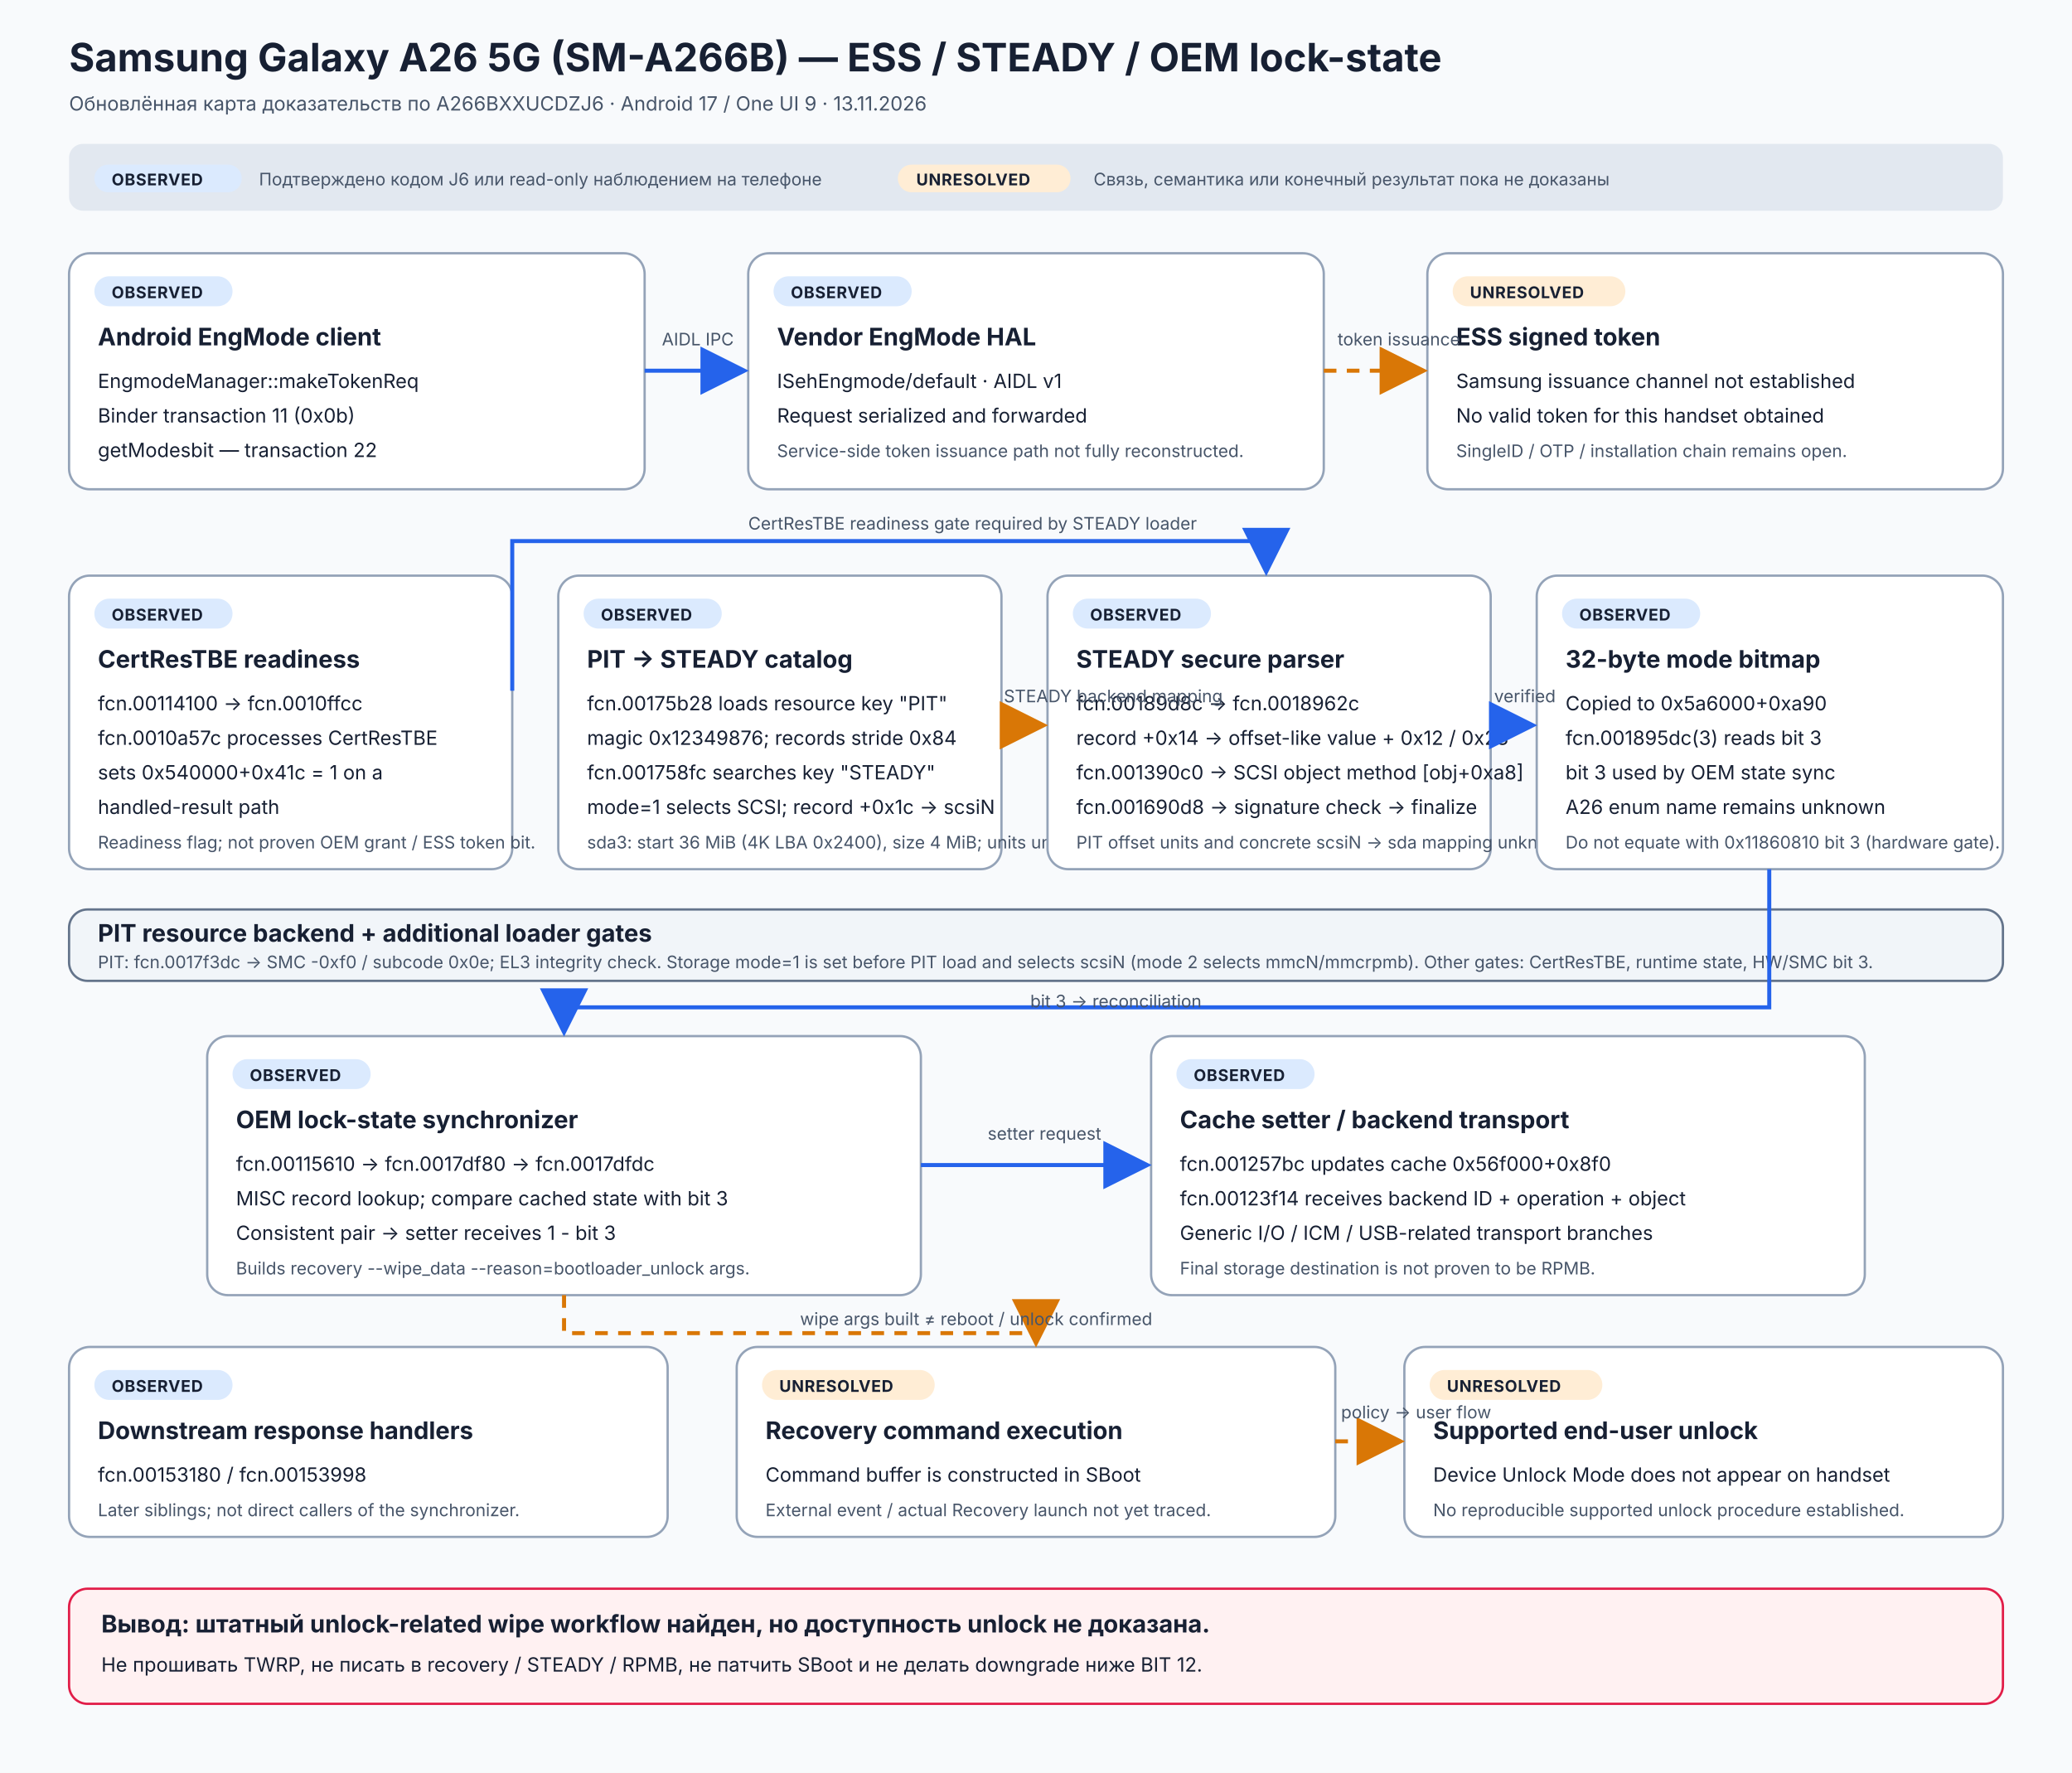
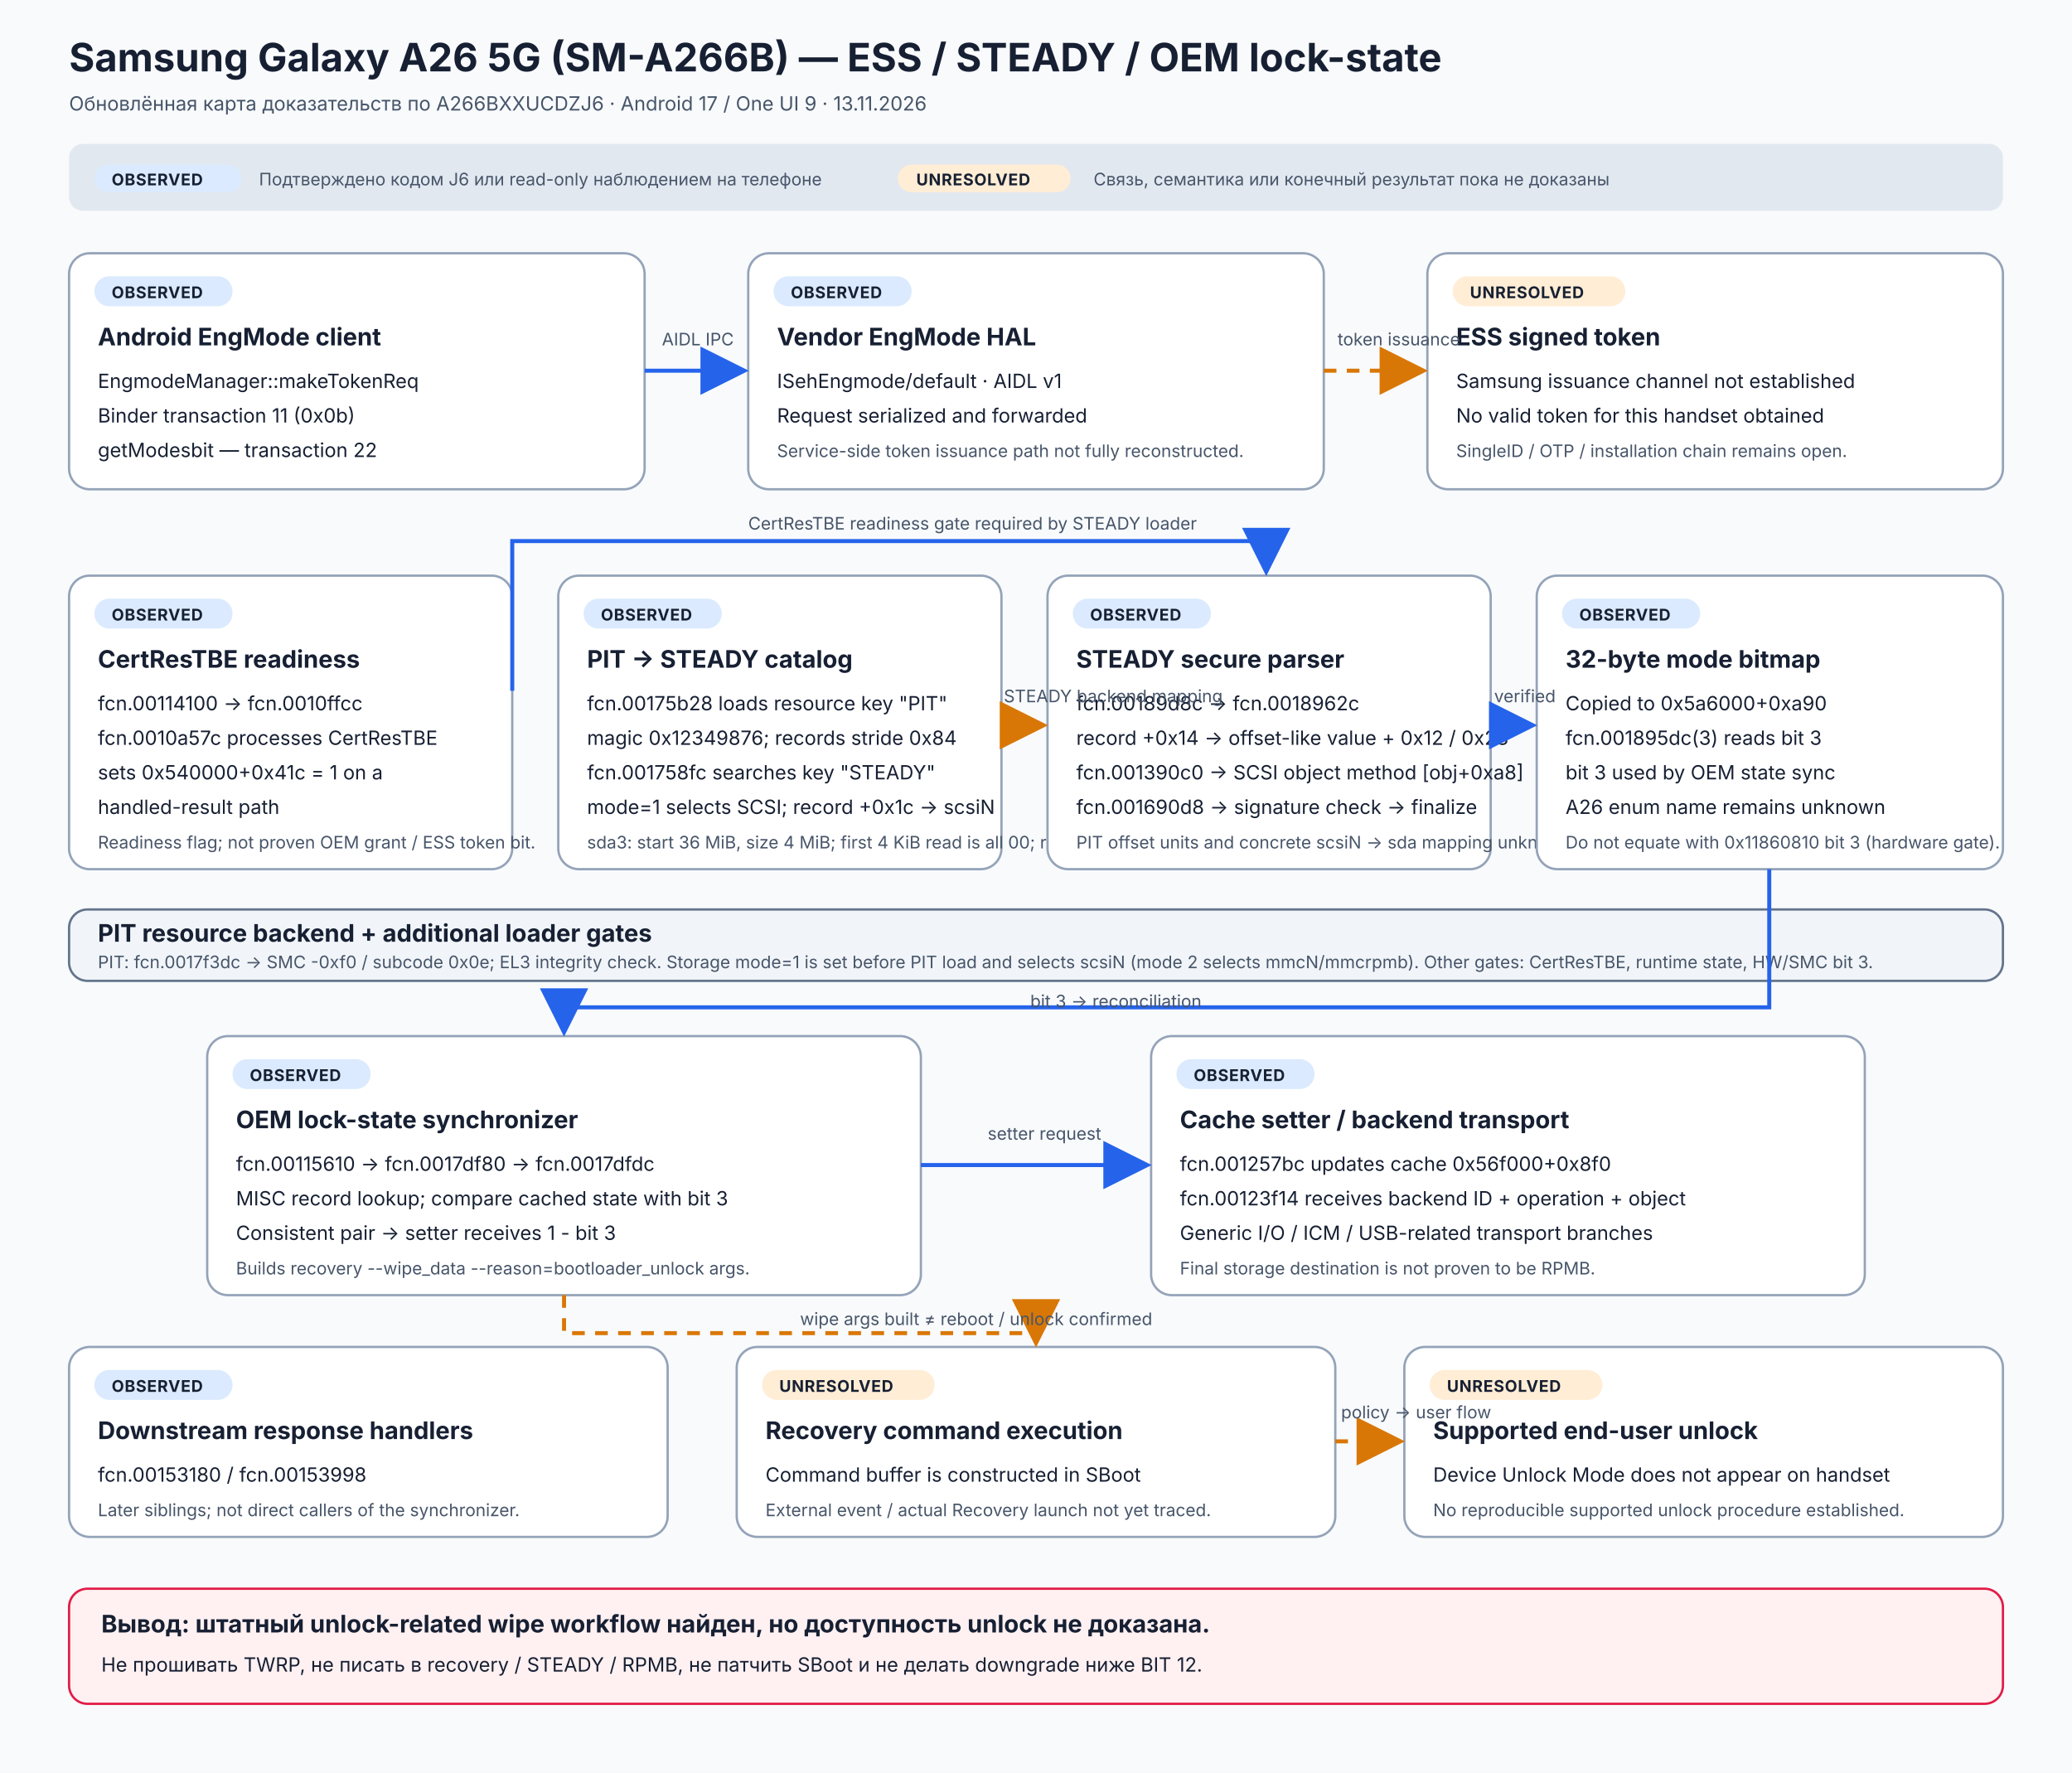
<svg xmlns="http://www.w3.org/2000/svg" width="1800" height="1540" viewBox="0 0 1800 1540" role="img" aria-labelledby="title desc">
  <defs>
    <marker id="arrow" markerWidth="12" markerHeight="12" refX="9" refY="6" orient="auto">
      <path d="M0,0 L12,6 L0,12 Z" fill="#2563eb" />
    </marker>
    <marker id="arrowDash" markerWidth="12" markerHeight="12" refX="9" refY="6" orient="auto">
      <path d="M0,0 L12,6 L0,12 Z" fill="#d97706" />
    </marker>
    <style>
      text { font-family: Inter, "Segoe UI", Arial, sans-serif; fill: #172033; }
      .title { font-size: 34px; font-weight: 700; }
      .subtitle { font-size: 17px; fill: #475569; }
      .nodeTitle { font-size: 21px; font-weight: 700; }
      .body { font-size: 17px; }
      .small { font-size: 15px; fill: #475569; }
      .tag { font-size: 14px; font-weight: 700; letter-spacing: .5px; }
      .card { fill: #ffffff; stroke: #94a3b8; stroke-width: 2; rx: 18; }
      .observed { stroke: #2563eb; stroke-width: 3.5; fill: none; marker-end: url(#arrow); }
      .unresolved { stroke: #d97706; stroke-width: 3.5; stroke-dasharray: 11 9; fill: none; marker-end: url(#arrowDash); }
      .observedTag { fill: #dbeafe; }
      .unresolvedTag { fill: #ffedd5; }
      .warning { fill: #fff1f2; stroke: #e11d48; stroke-width: 2; rx: 16; }
      .gate { fill: #f1f5f9; stroke: #64748b; stroke-width: 2; rx: 16; }
      .note { fill: #fefce8; stroke: #ca8a04; stroke-width: 1.8; rx: 12; }
    </style>
  </defs>
  <rect width="1800" height="1540" fill="#f8fafc" />
  <text x="60" y="62" class="title">Samsung Galaxy A26 5G (SM-A266B) — ESS / STEADY / OEM lock-state</text>
  <text x="60" y="96" class="subtitle">Обновлённая карта доказательств по A266BXXUCDZJ6 · Android 17 / One UI 9 · 13.11.2026</text>
  <rect x="60" y="125" width="1680" height="58" rx="12" fill="#e2e8f0" />
  <rect x="82" y="143" width="128" height="24" rx="12" class="observedTag" />
  <text x="97" y="161" class="tag" fill="#1d4ed8">OBSERVED</text>
  <text x="225" y="161" class="small">Подтверждено кодом J6 или read-only наблюдением на телефоне</text>
  <rect x="780" y="143" width="150" height="24" rx="12" class="unresolvedTag" />
  <text x="796" y="161" class="tag" fill="#9a3412">UNRESOLVED</text>
  <text x="950" y="161" class="small">Связь, семантика или конечный результат пока не доказаны</text>
  <rect x="60" y="220" width="500" height="205" class="card" />
  <rect x="82" y="240" width="120" height="26" rx="13" class="observedTag" />
  <text x="97" y="259" class="tag" fill="#1d4ed8">OBSERVED</text>
  <text x="85" y="300" class="nodeTitle">Android EngMode client</text>
  <text x="85" y="337" class="body">EngmodeManager::makeTokenReq</text>
  <text x="85" y="367" class="body">Binder transaction 11 (0x0b)</text>
  <text x="85" y="397" class="body">getModesbit — transaction 22</text>
  <rect x="650" y="220" width="500" height="205" class="card" />
  <rect x="672" y="240" width="120" height="26" rx="13" class="observedTag" />
  <text x="687" y="259" class="tag" fill="#1d4ed8">OBSERVED</text>
  <text x="675" y="300" class="nodeTitle">Vendor EngMode HAL</text>
  <text x="675" y="337" class="body">ISehEngmode/default · AIDL v1</text>
  <text x="675" y="367" class="body">Request serialized and forwarded</text>
  <text x="675" y="397" class="small">Service-side token issuance path not fully reconstructed.</text>
  <rect x="1240" y="220" width="500" height="205" class="card" />
  <rect x="1262" y="240" width="150" height="26" rx="13" class="unresolvedTag" />
  <text x="1277" y="259" class="tag" fill="#9a3412">UNRESOLVED</text>
  <text x="1265" y="300" class="nodeTitle">ESS signed token</text>
  <text x="1265" y="337" class="body">Samsung issuance channel not established</text>
  <text x="1265" y="367" class="body">No valid token for this handset obtained</text>
  <text x="1265" y="397" class="small">SingleID / OTP / installation chain remains open.</text>
  <path d="M560 322 H640" class="observed" />
  <text x="575" y="300" class="small">AIDL IPC</text>
  <path d="M1150 322 H1230" class="unresolved" />
  <text x="1162" y="300" class="small">token issuance</text>
  <rect x="60" y="500" width="385" height="255" class="card" />
  <rect x="82" y="520" width="120" height="26" rx="13" class="observedTag" />
  <text x="97" y="539" class="tag" fill="#1d4ed8">OBSERVED</text>
  <text x="85" y="580" class="nodeTitle">CertResTBE readiness</text>
  <text x="85" y="617" class="body">fcn.00114100 → fcn.0010ffcc</text>
  <text x="85" y="647" class="body">fcn.0010a57c processes CertResTBE</text>
  <text x="85" y="677" class="body">sets 0x540000+0x41c = 1 on a</text>
  <text x="85" y="707" class="body">handled-result path</text>
  <text x="85" y="737" class="small">Readiness flag; not proven OEM grant / ESS token bit.</text>
  <rect x="485" y="500" width="385" height="255" class="card" />
  <rect x="507" y="520" width="120" height="26" rx="13" class="observedTag" />
  <text x="522" y="539" class="tag" fill="#1d4ed8">OBSERVED</text>
  <text x="510" y="580" class="nodeTitle">PIT → STEADY catalog</text>
  <text x="510" y="617" class="body">fcn.00175b28 loads resource key "PIT"</text>
  <text x="510" y="647" class="body">magic 0x12349876; records stride 0x84</text>
  <text x="510" y="677" class="body">fcn.001758fc searches key "STEADY"</text>
  <text x="510" y="707" class="body">mode=1 selects SCSI; record +0x1c → scsiN</text>
-   <text x="510" y="737" class="small">sda3: start 36 MiB (4K LBA 0x2400), size 4 MiB; units unresolved.</text>
+   <text x="510" y="737" class="small">sda3: start 36 MiB, size 4 MiB; first 4 KiB read is all 00; remainder uninspected.</text>
  <rect x="910" y="500" width="385" height="255" class="card" />
  <rect x="932" y="520" width="120" height="26" rx="13" class="observedTag" />
  <text x="947" y="539" class="tag" fill="#1d4ed8">OBSERVED</text>
  <text x="935" y="580" class="nodeTitle">STEADY secure parser</text>
  <text x="935" y="617" class="body">fcn.00189d8c → fcn.0018962c</text>
  <text x="935" y="647" class="body">record +0x14 → offset-like value + 0x12 / 0x28</text>
  <text x="935" y="677" class="body">fcn.001390c0 → SCSI object method [obj+0xa8]</text>
  <text x="935" y="707" class="body">fcn.001690d8 → signature check → finalize</text>
  <text x="935" y="737" class="small">PIT offset units and concrete scsiN → sda mapping unknown.</text>
  <rect x="1335" y="500" width="405" height="255" class="card" />
  <rect x="1357" y="520" width="120" height="26" rx="13" class="observedTag" />
  <text x="1372" y="539" class="tag" fill="#1d4ed8">OBSERVED</text>
  <text x="1360" y="580" class="nodeTitle">32-byte mode bitmap</text>
  <text x="1360" y="617" class="body">Copied to 0x5a6000+0xa90</text>
  <text x="1360" y="647" class="body">fcn.001895dc(3) reads bit 3</text>
  <text x="1360" y="677" class="body">bit 3 used by OEM state sync</text>
  <text x="1360" y="707" class="body">A26 enum name remains unknown</text>
  <text x="1360" y="737" class="small">Do not equate with 0x11860810 bit 3 (hardware gate).</text>
  <path d="M445 600 V470 H1100 V490" class="observed" />
  <text x="650" y="460" class="small">CertResTBE readiness gate required by STEADY loader</text>
  <path d="M870 630 H900" class="unresolved" />
  <text x="872" y="610" class="small">STEADY backend mapping</text>
  <path d="M1295 630 H1325" class="observed" />
  <text x="1298" y="610" class="small">verified</text>
  <rect x="60" y="790" width="1680" height="62" class="gate" />
  <text x="85" y="818" class="nodeTitle">PIT resource backend + additional loader gates</text>
  <text x="85" y="841" class="small">PIT: fcn.0017f3dc → SMC -0xf0 / subcode 0x0e; EL3 integrity check. Storage mode=1 is set before PIT load and selects scsiN (mode 2 selects mmcN/mmcrpmb). Other gates: CertResTBE, runtime state, HW/SMC bit 3.</text>
  <rect x="180" y="900" width="620" height="225" class="card" />
  <rect x="202" y="920" width="120" height="26" rx="13" class="observedTag" />
  <text x="217" y="939" class="tag" fill="#1d4ed8">OBSERVED</text>
  <text x="205" y="980" class="nodeTitle">OEM lock-state synchronizer</text>
  <text x="205" y="1017" class="body">fcn.00115610 → fcn.0017df80 → fcn.0017dfdc</text>
  <text x="205" y="1047" class="body">MISC record lookup; compare cached state with bit 3</text>
  <text x="205" y="1077" class="body">Consistent pair → setter receives 1 - bit 3</text>
  <text x="205" y="1107" class="small">Builds recovery --wipe_data --reason=bootloader_unlock args.</text>
  <rect x="1000" y="900" width="620" height="225" class="card" />
  <rect x="1022" y="920" width="120" height="26" rx="13" class="observedTag" />
  <text x="1037" y="939" class="tag" fill="#1d4ed8">OBSERVED</text>
  <text x="1025" y="980" class="nodeTitle">Cache setter / backend transport</text>
  <text x="1025" y="1017" class="body">fcn.001257bc updates cache 0x56f000+0x8f0</text>
  <text x="1025" y="1047" class="body">fcn.00123f14 receives backend ID + operation + object</text>
  <text x="1025" y="1077" class="body">Generic I/O / ICM / USB-related transport branches</text>
  <text x="1025" y="1107" class="small">Final storage destination is not proven to be RPMB.</text>
  <path d="M1537 755 V875 H490 V890" class="observed" />
  <text x="895" y="875" class="small">bit 3 → reconciliation</text>
  <path d="M800 1012 H990" class="observed" />
  <text x="858" y="990" class="small">setter request</text>
  <rect x="60" y="1170" width="520" height="165" class="card" />
  <rect x="82" y="1190" width="120" height="26" rx="13" class="observedTag" />
  <text x="97" y="1209" class="tag" fill="#1d4ed8">OBSERVED</text>
  <text x="85" y="1250" class="nodeTitle">Downstream response handlers</text>
  <text x="85" y="1287" class="body">fcn.00153180 / fcn.00153998</text>
  <text x="85" y="1317" class="small">Later siblings; not direct callers of the synchronizer.</text>
  <rect x="640" y="1170" width="520" height="165" class="card" />
  <rect x="662" y="1190" width="150" height="26" rx="13" class="unresolvedTag" />
  <text x="677" y="1209" class="tag" fill="#9a3412">UNRESOLVED</text>
  <text x="665" y="1250" class="nodeTitle">Recovery command execution</text>
  <text x="665" y="1287" class="body">Command buffer is constructed in SBoot</text>
  <text x="665" y="1317" class="small">External event / actual Recovery launch not yet traced.</text>
  <rect x="1220" y="1170" width="520" height="165" class="card" />
  <rect x="1242" y="1190" width="150" height="26" rx="13" class="unresolvedTag" />
  <text x="1257" y="1209" class="tag" fill="#9a3412">UNRESOLVED</text>
  <text x="1245" y="1250" class="nodeTitle">Supported end-user unlock</text>
  <text x="1245" y="1287" class="body">Device Unlock Mode does not appear on handset</text>
  <text x="1245" y="1317" class="small">No reproducible supported unlock procedure established.</text>
  <path d="M490 1125 V1158 H900 V1160" class="unresolved" />
  <text x="695" y="1151" class="small">wipe args built ≠ reboot / unlock confirmed</text>
  <path d="M1160 1252 H1210" class="unresolved" />
  <text x="1165" y="1232" class="small">policy → user flow</text>
  <rect x="60" y="1380" width="1680" height="100" class="warning" />
  <text x="88" y="1418" class="nodeTitle" fill="#9f1239">Вывод: штатный unlock-related wipe workflow найден, но доступность unlock не доказана.</text>
  <text x="88" y="1452" class="body" fill="#9f1239">Не прошивать TWRP, не писать в recovery / STEADY / RPMB, не патчить SBoot и не делать downgrade ниже BIT 12.</text>
</svg>
